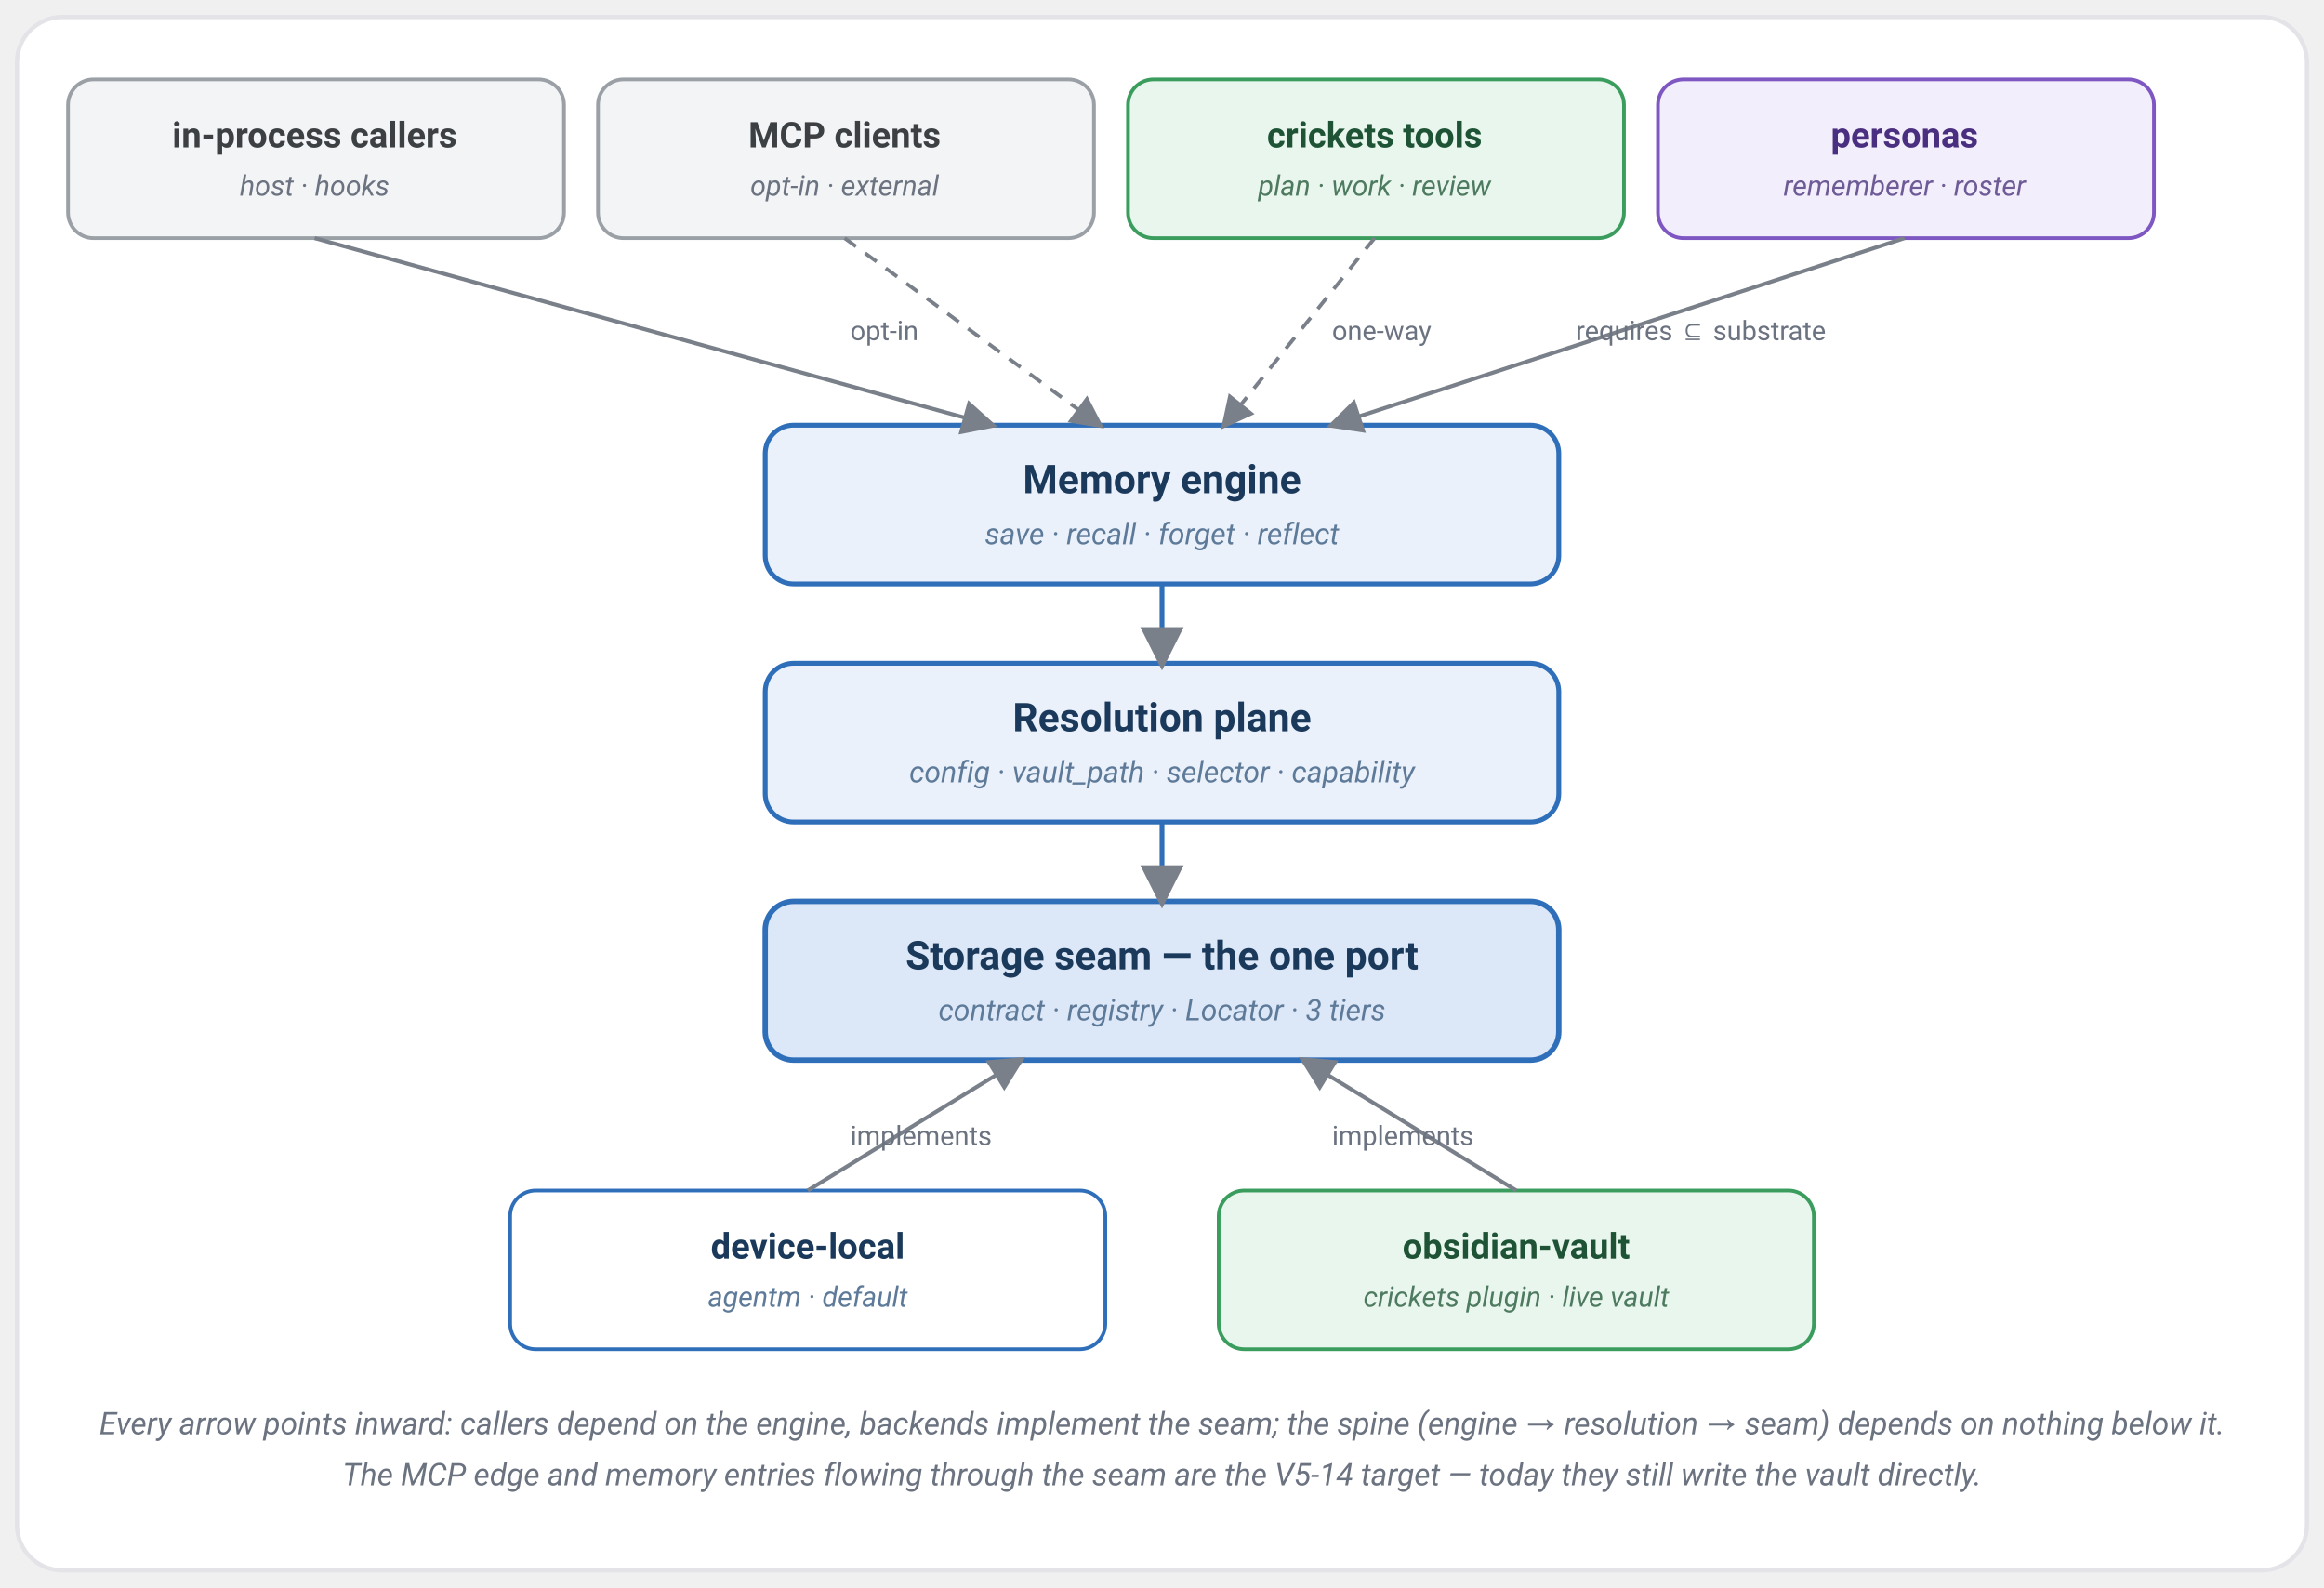
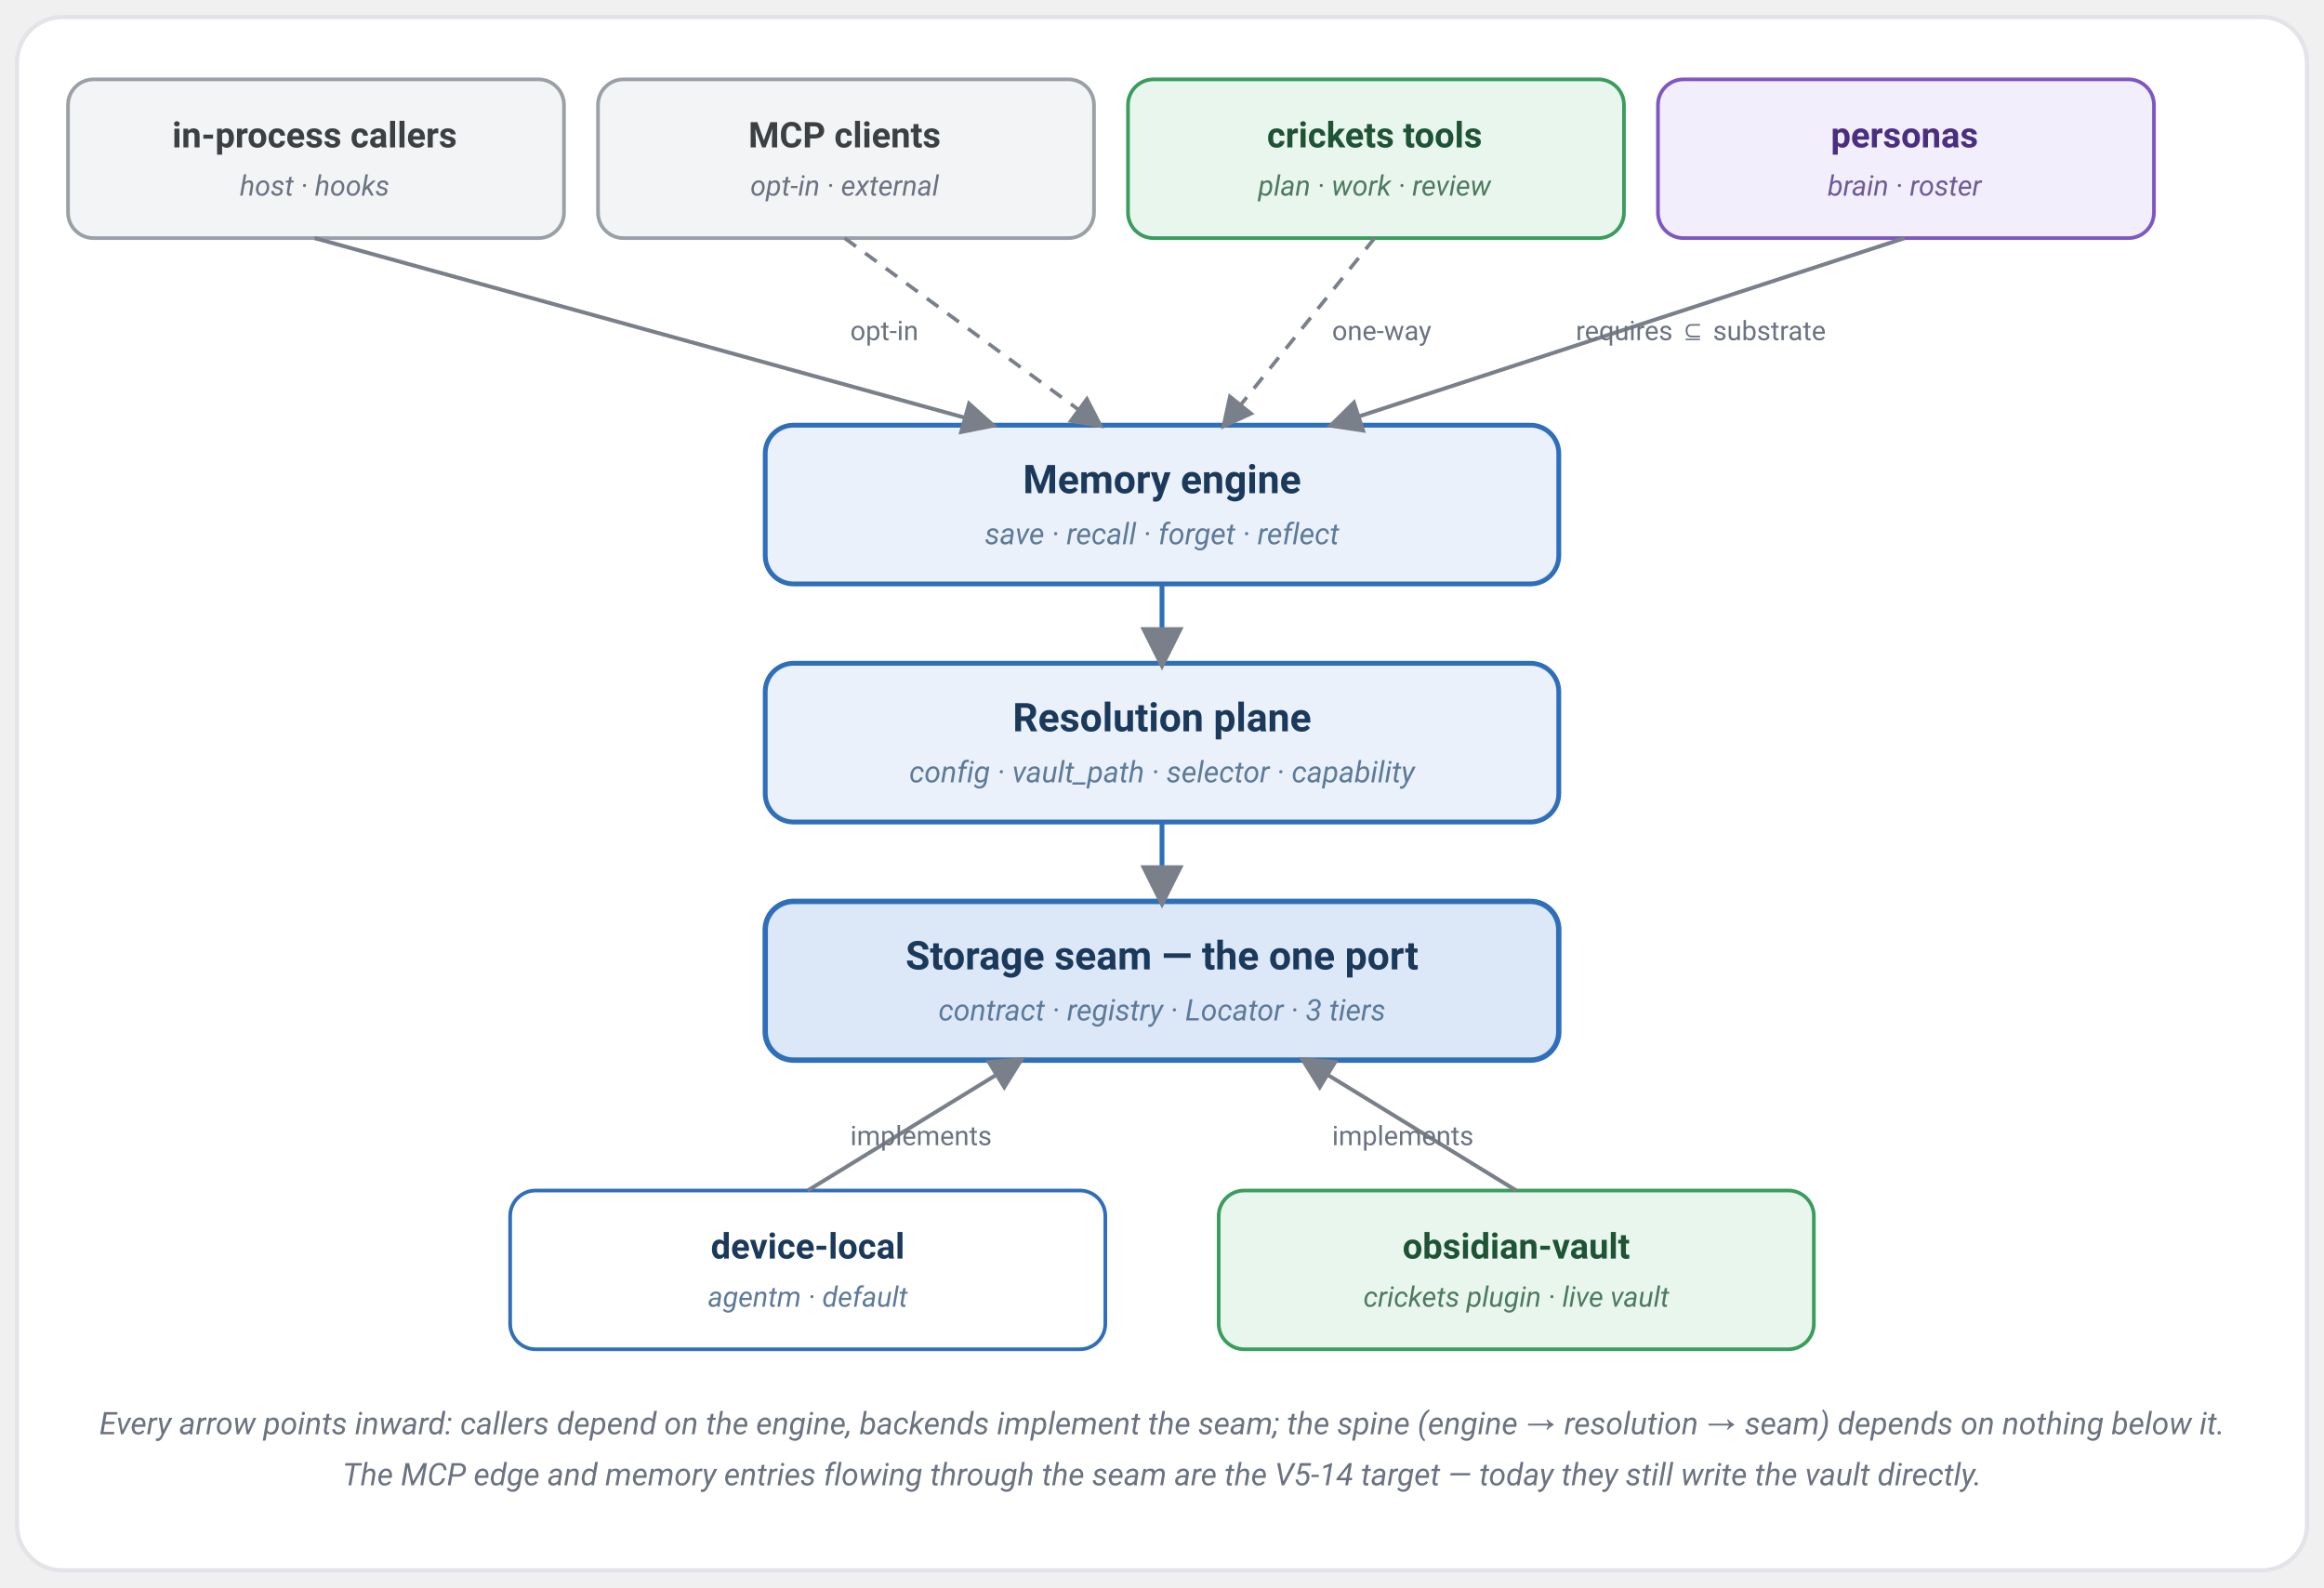
<svg xmlns="http://www.w3.org/2000/svg" viewBox="0 0 820 560" font-family="-apple-system, BlinkMacSystemFont, 'Segoe UI', Roboto, Helvetica, Arial, sans-serif">
  <defs>
    <marker id="ar" markerWidth="9" markerHeight="9" refX="7.5" refY="4.5" orient="auto">
      <path d="M0,0 L9,4.5 L0,9 z" fill="#7A8089" />
    </marker>
  </defs>
  <rect x="6" y="6" width="808" height="548" rx="16" fill="#ffffff" stroke="#E3E3E8" stroke-width="1.5" />
  <g>
    <rect x="24" y="28" width="175" height="56" rx="9" fill="#F3F4F6" stroke="#9AA0A6" stroke-width="1.3" />
    <text x="111" y="52" font-size="12.5" font-weight="600" fill="#3C4043" text-anchor="middle">in-process callers</text>
    <text x="111" y="69" font-size="10" font-style="italic" fill="#6B7280" text-anchor="middle">host · hooks</text>
  </g>
  <g>
    <rect x="211" y="28" width="175" height="56" rx="9" fill="#F3F4F6" stroke="#9AA0A6" stroke-width="1.3" />
    <text x="298" y="52" font-size="12.5" font-weight="600" fill="#3C4043" text-anchor="middle">MCP clients</text>
    <text x="298" y="69" font-size="10" font-style="italic" fill="#6B7280" text-anchor="middle">opt-in · external</text>
  </g>
  <g>
    <rect x="398" y="28" width="175" height="56" rx="9" fill="#E9F6EE" stroke="#3A9D5D" stroke-width="1.3" />
    <text x="485" y="52" font-size="12.5" font-weight="600" fill="#1E5435" text-anchor="middle">crickets tools</text>
    <text x="485" y="69" font-size="10" font-style="italic" fill="#4E7A60" text-anchor="middle">plan · work · review</text>
  </g>
  <g>
    <rect x="585" y="28" width="175" height="56" rx="9" fill="#F2EEFB" stroke="#7E57C2" stroke-width="1.3" />
    <text x="672" y="52" font-size="12.5" font-weight="600" fill="#4A2E80" text-anchor="middle">personas</text>
-     <text x="672" y="69" font-size="10" font-style="italic" fill="#6E5B96" text-anchor="middle">rememberer · roster</text>
+     <text x="672" y="69" font-size="10" font-style="italic" fill="#6E5B96" text-anchor="middle">brain · roster</text>
  </g>
  <rect x="270" y="150" width="280" height="56" rx="10" fill="#EAF1FB" stroke="#2F6FBA" stroke-width="1.7" />
  <text x="410" y="174" font-size="14" font-weight="700" fill="#1B3A5B" text-anchor="middle">Memory engine</text>
  <text x="410" y="192" font-size="10.5" font-style="italic" fill="#5E7A99" text-anchor="middle">save · recall · forget · reflect</text>
  <rect x="270" y="234" width="280" height="56" rx="10" fill="#EAF1FB" stroke="#2F6FBA" stroke-width="1.7" />
  <text x="410" y="258" font-size="14" font-weight="700" fill="#1B3A5B" text-anchor="middle">Resolution plane</text>
  <text x="410" y="276" font-size="10.5" font-style="italic" fill="#5E7A99" text-anchor="middle">config · vault_path · selector · capability</text>
  <rect x="270" y="318" width="280" height="56" rx="10" fill="#DCE8F8" stroke="#2F6FBA" stroke-width="1.9" />
  <text x="410" y="342" font-size="14" font-weight="700" fill="#1B3A5B" text-anchor="middle">Storage seam — the one port</text>
  <text x="410" y="360" font-size="10.5" font-style="italic" fill="#5E7A99" text-anchor="middle">contract · registry · Locator · 3 tiers</text>
  <rect x="180" y="420" width="210" height="56" rx="9" fill="#ffffff" stroke="#2F6FBA" stroke-width="1.3" />
  <text x="285" y="444" font-size="12.5" font-weight="600" fill="#1B3A5B" text-anchor="middle">device-local</text>
  <text x="285" y="461" font-size="10" font-style="italic" fill="#5E7A99" text-anchor="middle">agentm · default</text>
  <rect x="430" y="420" width="210" height="56" rx="9" fill="#E9F6EE" stroke="#3A9D5D" stroke-width="1.3" />
  <text x="535" y="444" font-size="12.5" font-weight="600" fill="#1E5435" text-anchor="middle">obsidian-vault</text>
  <text x="535" y="461" font-size="10" font-style="italic" fill="#4E7A60" text-anchor="middle">crickets plugin · live vault</text>
  <line x1="111" y1="84" x2="350" y2="150" stroke="#7A8089" stroke-width="1.4" marker-end="url(#ar)" />
  <line x1="298" y1="84" x2="388" y2="150" stroke="#7A8089" stroke-width="1.3" stroke-dasharray="5 4" marker-end="url(#ar)" />
  <text x="300" y="120" font-size="9.5" fill="#6B7280">opt-in</text>
  <line x1="485" y1="84" x2="432" y2="150" stroke="#7A8089" stroke-width="1.3" stroke-dasharray="5 4" marker-end="url(#ar)" />
  <text x="470" y="120" font-size="9.5" fill="#6B7280">one-way</text>
  <line x1="672" y1="84" x2="470" y2="150" stroke="#7A8089" stroke-width="1.4" marker-end="url(#ar)" />
  <text x="556" y="120" font-size="9.5" fill="#6B7280">requires ⊆ substrate</text>
  <line x1="410" y1="206" x2="410" y2="234" stroke="#2F6FBA" stroke-width="1.7" marker-end="url(#ar)" />
  <line x1="410" y1="290" x2="410" y2="318" stroke="#2F6FBA" stroke-width="1.7" marker-end="url(#ar)" />
  <line x1="285" y1="420" x2="360" y2="374" stroke="#7A8089" stroke-width="1.4" marker-end="url(#ar)" />
  <line x1="535" y1="420" x2="460" y2="374" stroke="#7A8089" stroke-width="1.4" marker-end="url(#ar)" />
  <text x="300" y="404" font-size="9.5" fill="#6B7280">implements</text>
  <text x="470" y="404" font-size="9.5" fill="#6B7280">implements</text>
  <text x="410" y="506" font-size="11" font-style="italic" fill="#6B7280" text-anchor="middle">Every arrow points inward: callers depend on the engine, backends implement the seam; the spine (engine → resolution → seam) depends on nothing below it.</text>
  <text x="410" y="524" font-size="11" font-style="italic" fill="#6B7280" text-anchor="middle">The MCP edge and memory entries flowing through the seam are the V5-14 target — today they still write the vault directly.</text>
</svg>
